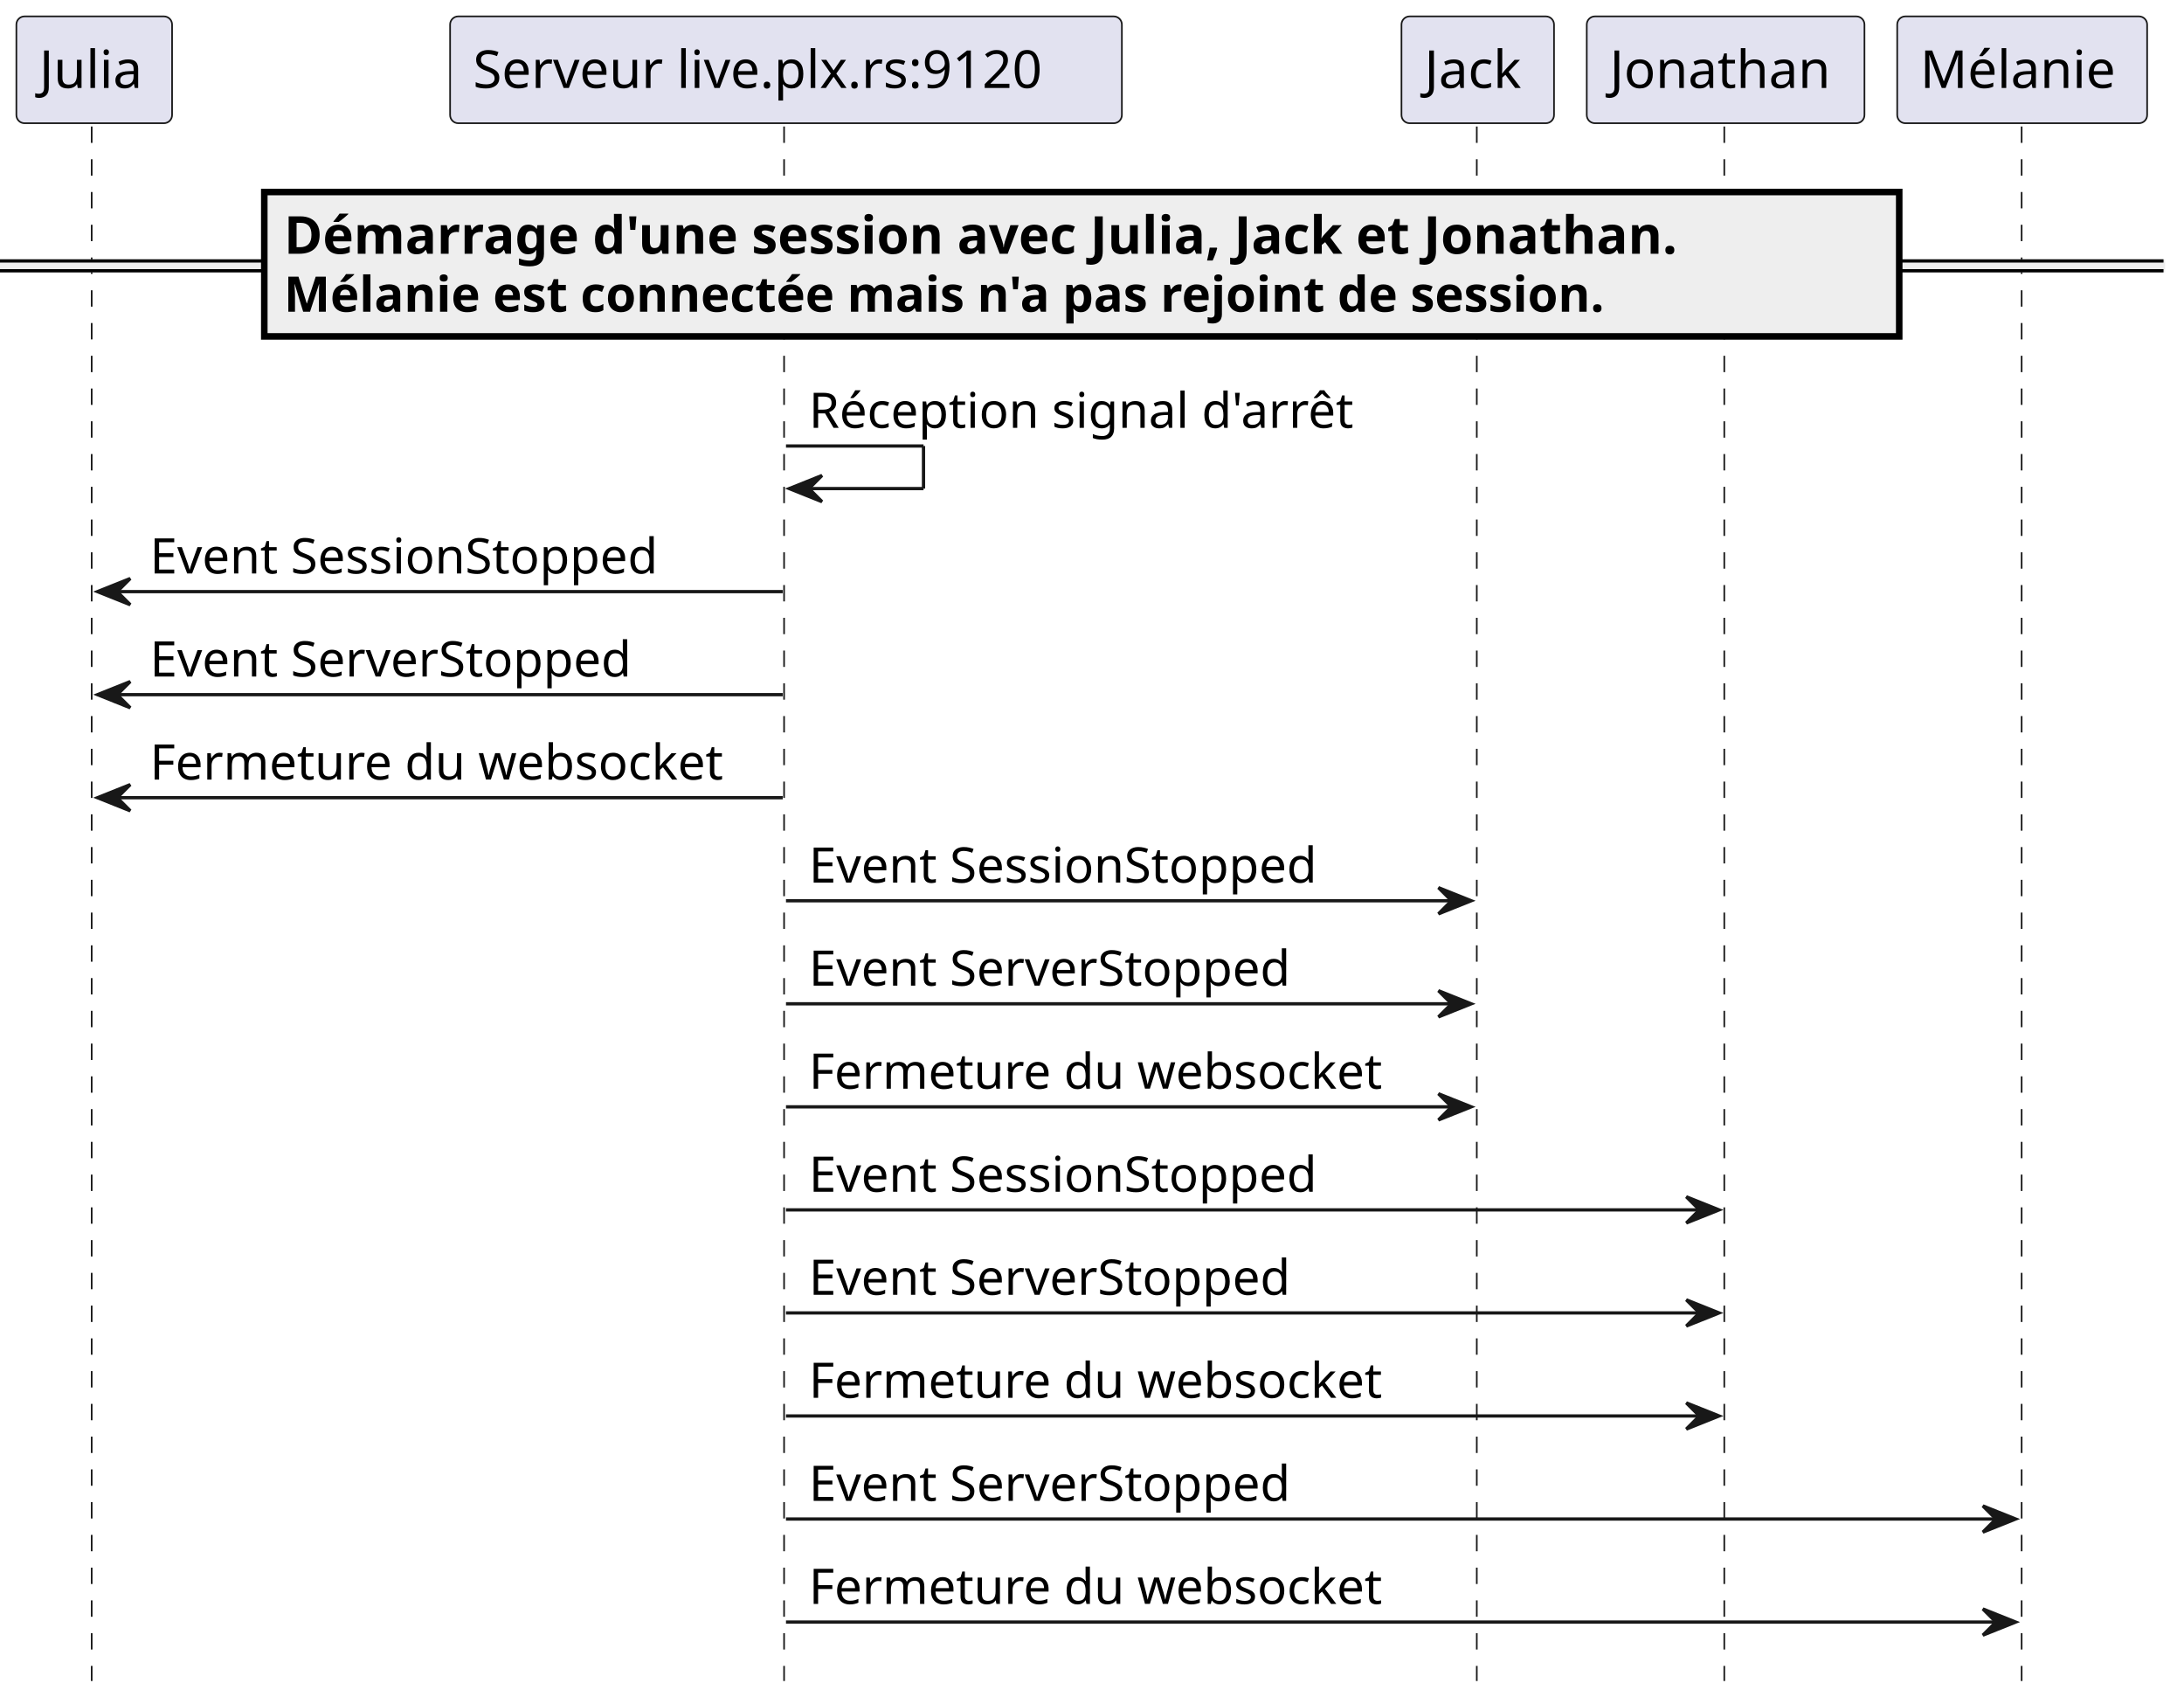
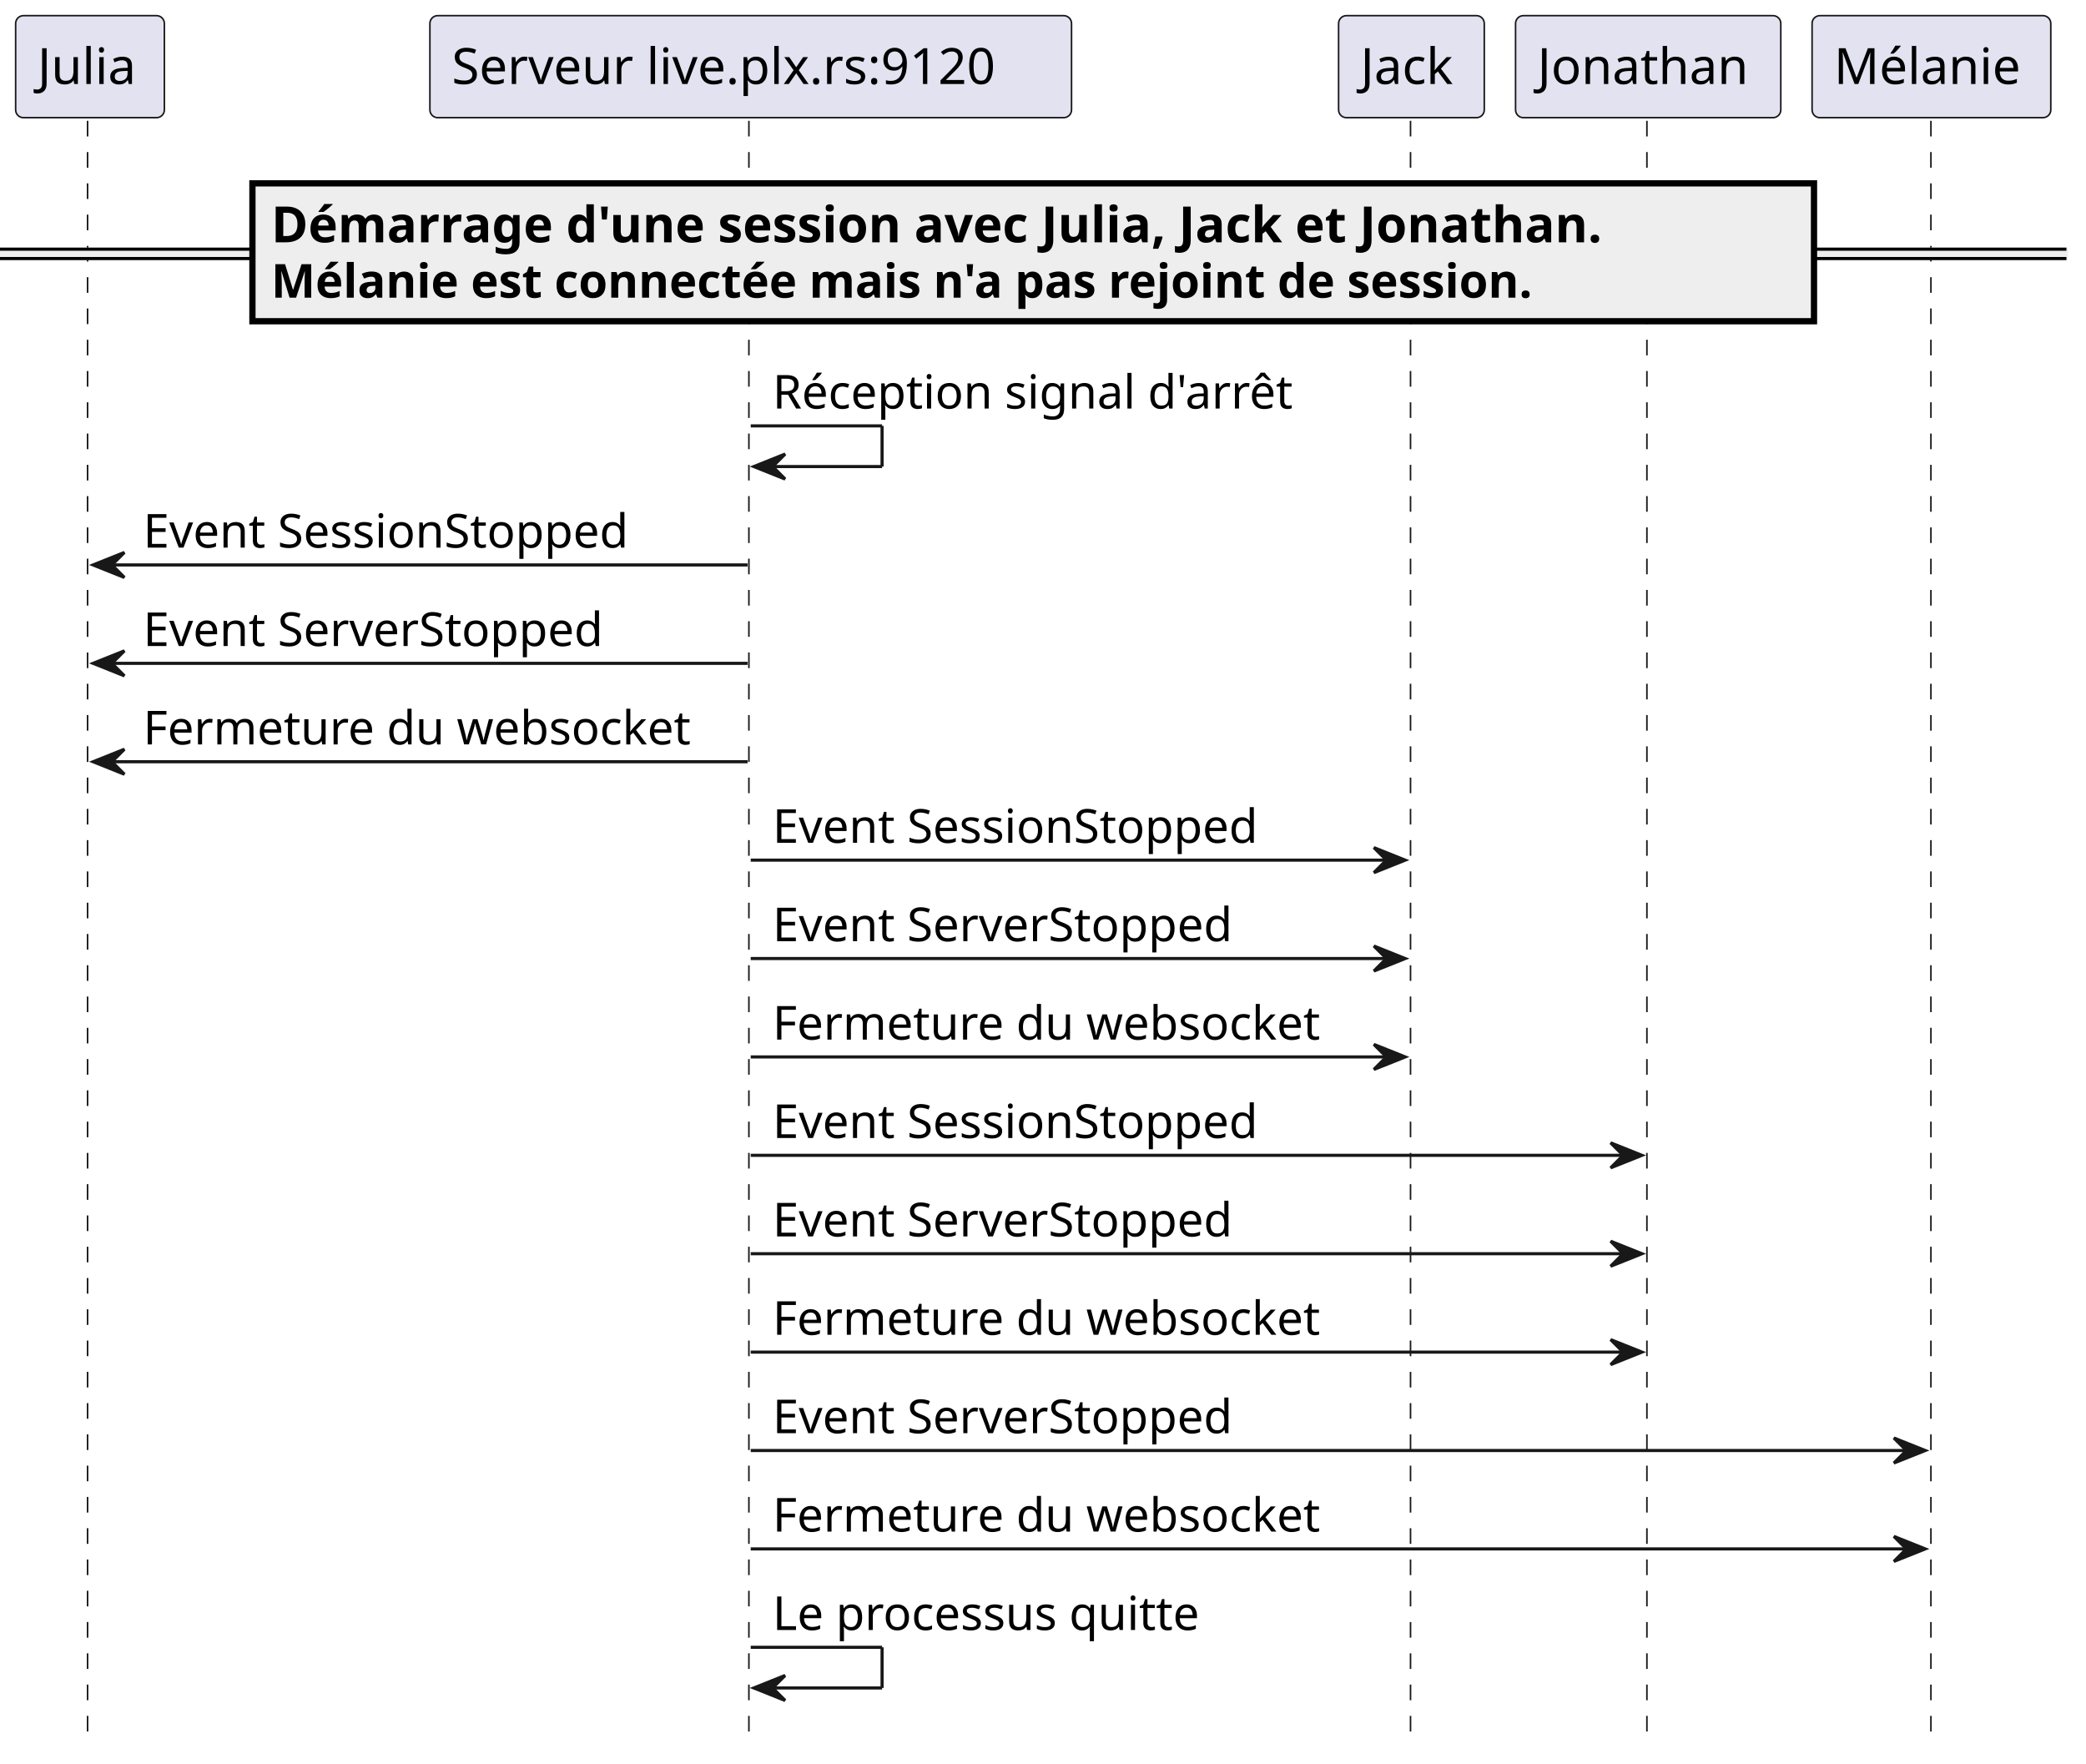
- <svg xmlns="http://www.w3.org/2000/svg" contentStyleType="text/css" height="520px" preserveAspectRatio="none" style="width:667px;height:520px;background:#FFFFFF;" version="1.1" viewBox="0 0 667 520" width="667px" zoomAndPan="magnify">
+ <svg xmlns="http://www.w3.org/2000/svg" contentStyleType="text/css" height="564px" preserveAspectRatio="none" style="width:667px;height:564px;background:#FFFFFF;" version="1.1" viewBox="0 0 667 564" width="667px" zoomAndPan="magnify">
  <defs />
  <g>
-     <line style="stroke:#181818;stroke-width:0.5;stroke-dasharray:5.0,5.0;" x1="28" x2="28" y1="38.625" y2="513.242" />
-     <line style="stroke:#181818;stroke-width:0.5;stroke-dasharray:5.0,5.0;" x1="239.461" x2="239.461" y1="38.625" y2="513.242" />
-     <line style="stroke:#181818;stroke-width:0.5;stroke-dasharray:5.0,5.0;" x1="451.016" x2="451.016" y1="38.625" y2="513.242" />
-     <line style="stroke:#181818;stroke-width:0.5;stroke-dasharray:5.0,5.0;" x1="526.602" x2="526.602" y1="38.625" y2="513.242" />
-     <line style="stroke:#181818;stroke-width:0.5;stroke-dasharray:5.0,5.0;" x1="617.414" x2="617.414" y1="38.625" y2="513.242" />
+     <line style="stroke:#181818;stroke-width:0.5;stroke-dasharray:5.0,5.0;" x1="28" x2="28" y1="38.625" y2="557.703" />
+     <line style="stroke:#181818;stroke-width:0.5;stroke-dasharray:5.0,5.0;" x1="239.461" x2="239.461" y1="38.625" y2="557.703" />
+     <line style="stroke:#181818;stroke-width:0.5;stroke-dasharray:5.0,5.0;" x1="451.016" x2="451.016" y1="38.625" y2="557.703" />
+     <line style="stroke:#181818;stroke-width:0.5;stroke-dasharray:5.0,5.0;" x1="526.602" x2="526.602" y1="38.625" y2="557.703" />
+     <line style="stroke:#181818;stroke-width:0.5;stroke-dasharray:5.0,5.0;" x1="617.414" x2="617.414" y1="38.625" y2="557.703" />
    <rect fill="#E2E2F0" height="32.625" rx="2.5" ry="2.5" style="stroke:#181818;stroke-width:0.5;" width="47.555" x="5" y="5" />
    <text fill="#000000" font-family="sans-serif" font-size="16" lengthAdjust="spacing" textLength="33.555" x="12" y="26.852">Julia</text>
    <rect fill="#E2E2F0" height="32.625" rx="2.5" ry="2.5" style="stroke:#181818;stroke-width:0.5;" width="205.164" x="137.461" y="5" />
    <text fill="#000000" font-family="sans-serif" font-size="16" lengthAdjust="spacing" textLength="191.164" x="144.461" y="26.852">Serveur live.plx.rs:9120</text>
    <rect fill="#E2E2F0" height="32.625" rx="2.5" ry="2.5" style="stroke:#181818;stroke-width:0.5;" width="46.586" x="428.016" y="5" />
    <text fill="#000000" font-family="sans-serif" font-size="16" lengthAdjust="spacing" textLength="32.586" x="435.016" y="26.852">Jack</text>
    <rect fill="#E2E2F0" height="32.625" rx="2.5" ry="2.5" style="stroke:#181818;stroke-width:0.5;" width="84.812" x="484.602" y="5" />
    <text fill="#000000" font-family="sans-serif" font-size="16" lengthAdjust="spacing" textLength="70.812" x="491.602" y="26.852">Jonathan</text>
    <rect fill="#E2E2F0" height="32.625" rx="2.5" ry="2.5" style="stroke:#181818;stroke-width:0.5;" width="76.328" x="579.414" y="5" />
    <text fill="#000000" font-family="sans-serif" font-size="16" lengthAdjust="spacing" textLength="62.328" x="586.414" y="26.852">Mélanie</text>
    <rect fill="#EEEEEE" height="3" style="stroke:#EEEEEE;stroke-width:1.0;" width="660.742" x="0" y="79.668" />
    <line style="stroke:#000000;stroke-width:1.0;" x1="0" x2="660.742" y1="79.668" y2="79.668" />
    <line style="stroke:#000000;stroke-width:1.0;" x1="0" x2="660.742" y1="82.668" y2="82.668" />
    <rect fill="#EEEEEE" height="44.086" style="stroke:#000000;stroke-width:2.0;" width="499.312" x="80.715" y="58.625" />
    <text fill="#000000" font-family="sans-serif" font-size="16" font-weight="bold" lengthAdjust="spacing" textLength="485.312" x="86.715" y="77.477">Démarrage d'une session avec Julia, Jack et Jonathan.</text>
    <text fill="#000000" font-family="sans-serif" font-size="15" font-weight="bold" lengthAdjust="spacing" textLength="462.246" x="86.715" y="95.173">Mélanie est connectée mais n'a pas rejoint de session.</text>
    <line style="stroke:#181818;stroke-width:1.0;" x1="240.043" x2="282.043" y1="136.172" y2="136.172" />
    <line style="stroke:#181818;stroke-width:1.0;" x1="282.043" x2="282.043" y1="136.172" y2="149.172" />
    <line style="stroke:#181818;stroke-width:1.0;" x1="241.043" x2="282.043" y1="149.172" y2="149.172" />
    <polygon fill="#181818" points="251.043,145.172,241.043,149.172,251.043,153.172,247.043,149.172" style="stroke:#181818;stroke-width:1.0;" />
    <text fill="#000000" font-family="sans-serif" font-size="15" lengthAdjust="spacing" textLength="179.568" x="247.043" y="130.634">Réception signal d'arrêt</text>
    <polygon fill="#181818" points="39.777,176.633,29.777,180.633,39.777,184.633,35.777,180.633" style="stroke:#181818;stroke-width:1.0;" />
    <line style="stroke:#181818;stroke-width:1.0;" x1="33.777" x2="239.043" y1="180.633" y2="180.633" />
    <text fill="#000000" font-family="sans-serif" font-size="15" lengthAdjust="spacing" textLength="167.344" x="45.777" y="175.095">Event SessionStopped</text>
    <polygon fill="#181818" points="39.777,208.094,29.777,212.094,39.777,216.094,35.777,212.094" style="stroke:#181818;stroke-width:1.0;" />
    <line style="stroke:#181818;stroke-width:1.0;" x1="33.777" x2="239.043" y1="212.094" y2="212.094" />
    <text fill="#000000" font-family="sans-serif" font-size="15" lengthAdjust="spacing" textLength="159.302" x="45.777" y="206.556">Event ServerStopped</text>
    <polygon fill="#181818" points="39.777,239.555,29.777,243.555,39.777,247.555,35.777,243.555" style="stroke:#181818;stroke-width:1.0;" />
    <line style="stroke:#181818;stroke-width:1.0;" x1="33.777" x2="239.043" y1="243.555" y2="243.555" />
    <text fill="#000000" font-family="sans-serif" font-size="15" lengthAdjust="spacing" textLength="187.266" x="45.777" y="238.017">Fermeture du websocket</text>
    <polygon fill="#181818" points="439.309,271.016,449.309,275.016,439.309,279.016,443.309,275.016" style="stroke:#181818;stroke-width:1.0;" />
    <line style="stroke:#181818;stroke-width:1.0;" x1="240.043" x2="445.309" y1="275.016" y2="275.016" />
    <text fill="#000000" font-family="sans-serif" font-size="15" lengthAdjust="spacing" textLength="167.344" x="247.043" y="269.478">Event SessionStopped</text>
    <polygon fill="#181818" points="439.309,302.477,449.309,306.477,439.309,310.477,443.309,306.477" style="stroke:#181818;stroke-width:1.0;" />
    <line style="stroke:#181818;stroke-width:1.0;" x1="240.043" x2="445.309" y1="306.477" y2="306.477" />
    <text fill="#000000" font-family="sans-serif" font-size="15" lengthAdjust="spacing" textLength="159.302" x="247.043" y="300.939">Event ServerStopped</text>
    <polygon fill="#181818" points="439.309,333.938,449.309,337.938,439.309,341.938,443.309,337.938" style="stroke:#181818;stroke-width:1.0;" />
    <line style="stroke:#181818;stroke-width:1.0;" x1="240.043" x2="445.309" y1="337.938" y2="337.938" />
    <text fill="#000000" font-family="sans-serif" font-size="15" lengthAdjust="spacing" textLength="187.266" x="247.043" y="332.4">Fermeture du websocket</text>
    <polygon fill="#181818" points="515.008,365.398,525.008,369.398,515.008,373.398,519.008,369.398" style="stroke:#181818;stroke-width:1.0;" />
    <line style="stroke:#181818;stroke-width:1.0;" x1="240.043" x2="521.008" y1="369.398" y2="369.398" />
    <text fill="#000000" font-family="sans-serif" font-size="15" lengthAdjust="spacing" textLength="167.344" x="247.043" y="363.861">Event SessionStopped</text>
    <polygon fill="#181818" points="515.008,396.859,525.008,400.859,515.008,404.859,519.008,400.859" style="stroke:#181818;stroke-width:1.0;" />
    <line style="stroke:#181818;stroke-width:1.0;" x1="240.043" x2="521.008" y1="400.859" y2="400.859" />
    <text fill="#000000" font-family="sans-serif" font-size="15" lengthAdjust="spacing" textLength="159.302" x="247.043" y="395.322">Event ServerStopped</text>
    <polygon fill="#181818" points="515.008,428.32,525.008,432.32,515.008,436.32,519.008,432.32" style="stroke:#181818;stroke-width:1.0;" />
    <line style="stroke:#181818;stroke-width:1.0;" x1="240.043" x2="521.008" y1="432.32" y2="432.32" />
    <text fill="#000000" font-family="sans-serif" font-size="15" lengthAdjust="spacing" textLength="187.266" x="247.043" y="426.783">Fermeture du websocket</text>
    <polygon fill="#181818" points="605.578,459.781,615.578,463.781,605.578,467.781,609.578,463.781" style="stroke:#181818;stroke-width:1.0;" />
    <line style="stroke:#181818;stroke-width:1.0;" x1="240.043" x2="611.578" y1="463.781" y2="463.781" />
    <text fill="#000000" font-family="sans-serif" font-size="15" lengthAdjust="spacing" textLength="159.302" x="247.043" y="458.244">Event ServerStopped</text>
    <polygon fill="#181818" points="605.578,491.242,615.578,495.242,605.578,499.242,609.578,495.242" style="stroke:#181818;stroke-width:1.0;" />
    <line style="stroke:#181818;stroke-width:1.0;" x1="240.043" x2="611.578" y1="495.242" y2="495.242" />
    <text fill="#000000" font-family="sans-serif" font-size="15" lengthAdjust="spacing" textLength="187.266" x="247.043" y="489.705">Fermeture du websocket</text>
+     <line style="stroke:#181818;stroke-width:1.0;" x1="240.043" x2="282.043" y1="526.703" y2="526.703" />
+     <line style="stroke:#181818;stroke-width:1.0;" x1="282.043" x2="282.043" y1="526.703" y2="539.703" />
+     <line style="stroke:#181818;stroke-width:1.0;" x1="241.043" x2="282.043" y1="539.703" y2="539.703" />
+     <polygon fill="#181818" points="251.043,535.703,241.043,539.703,251.043,543.703,247.043,539.703" style="stroke:#181818;stroke-width:1.0;" />
+     <text fill="#000000" font-family="sans-serif" font-size="15" lengthAdjust="spacing" textLength="146.602" x="247.043" y="521.165">Le processus quitte</text>
  </g>
</svg>
